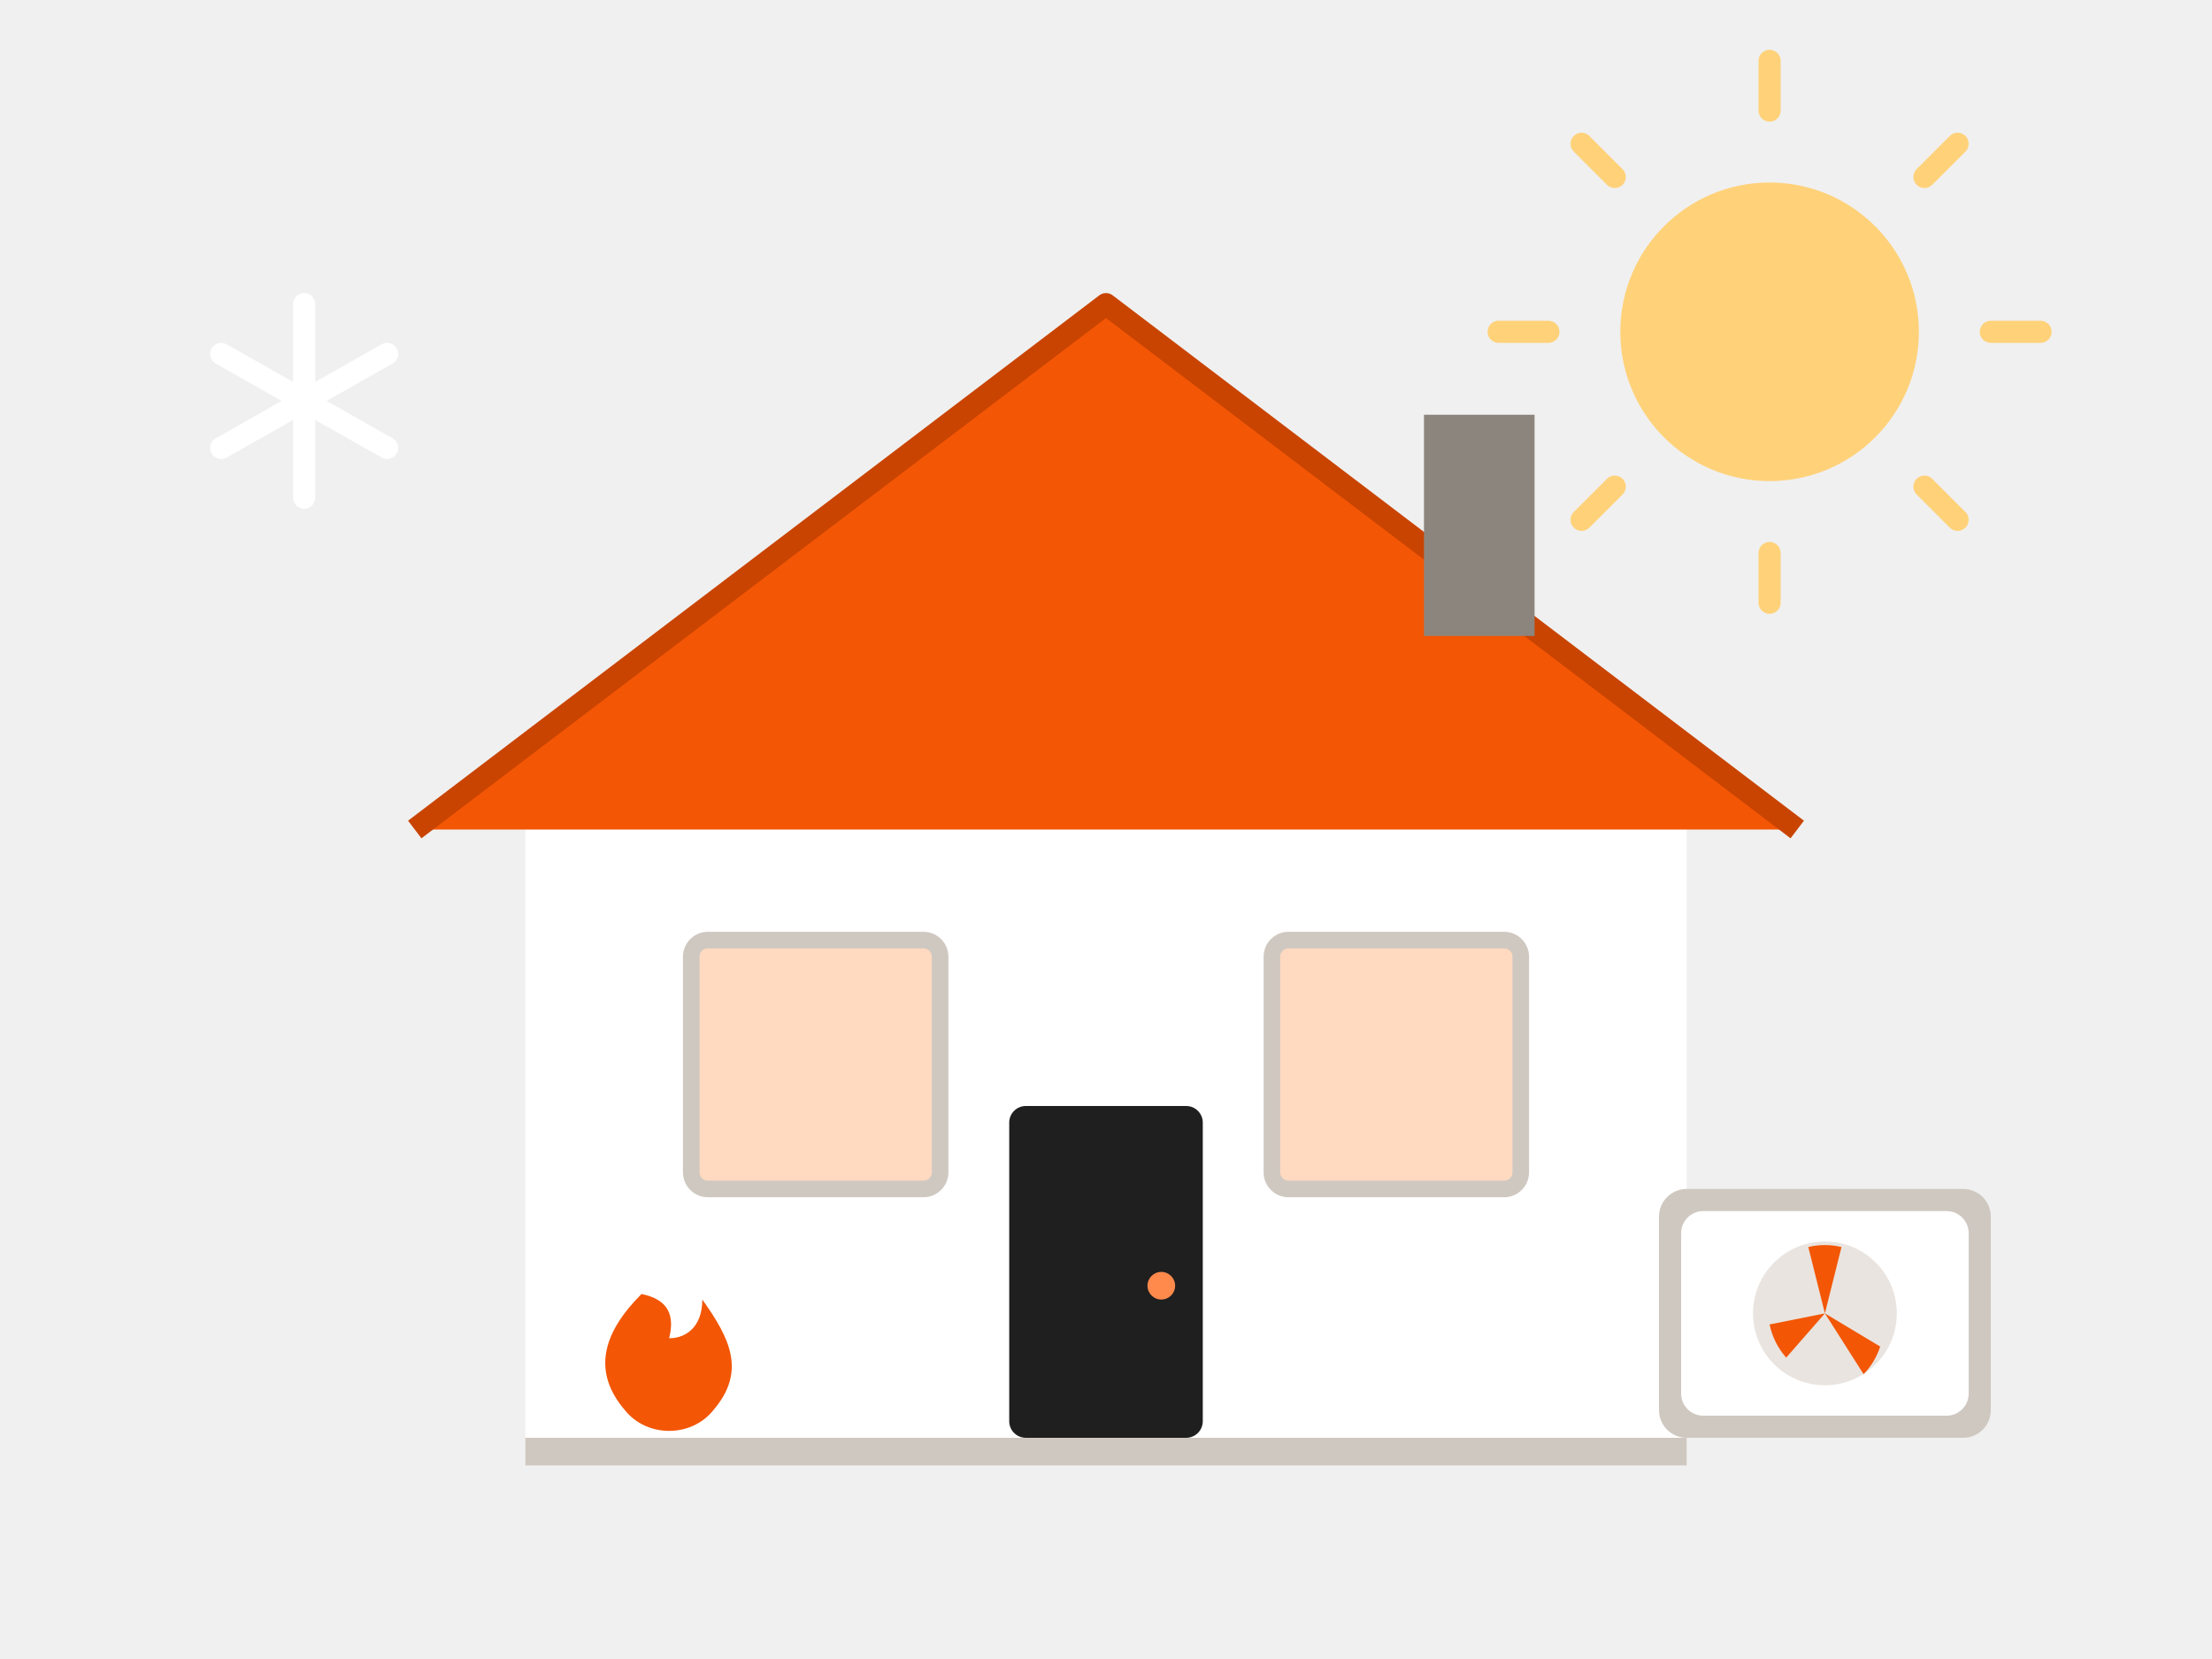
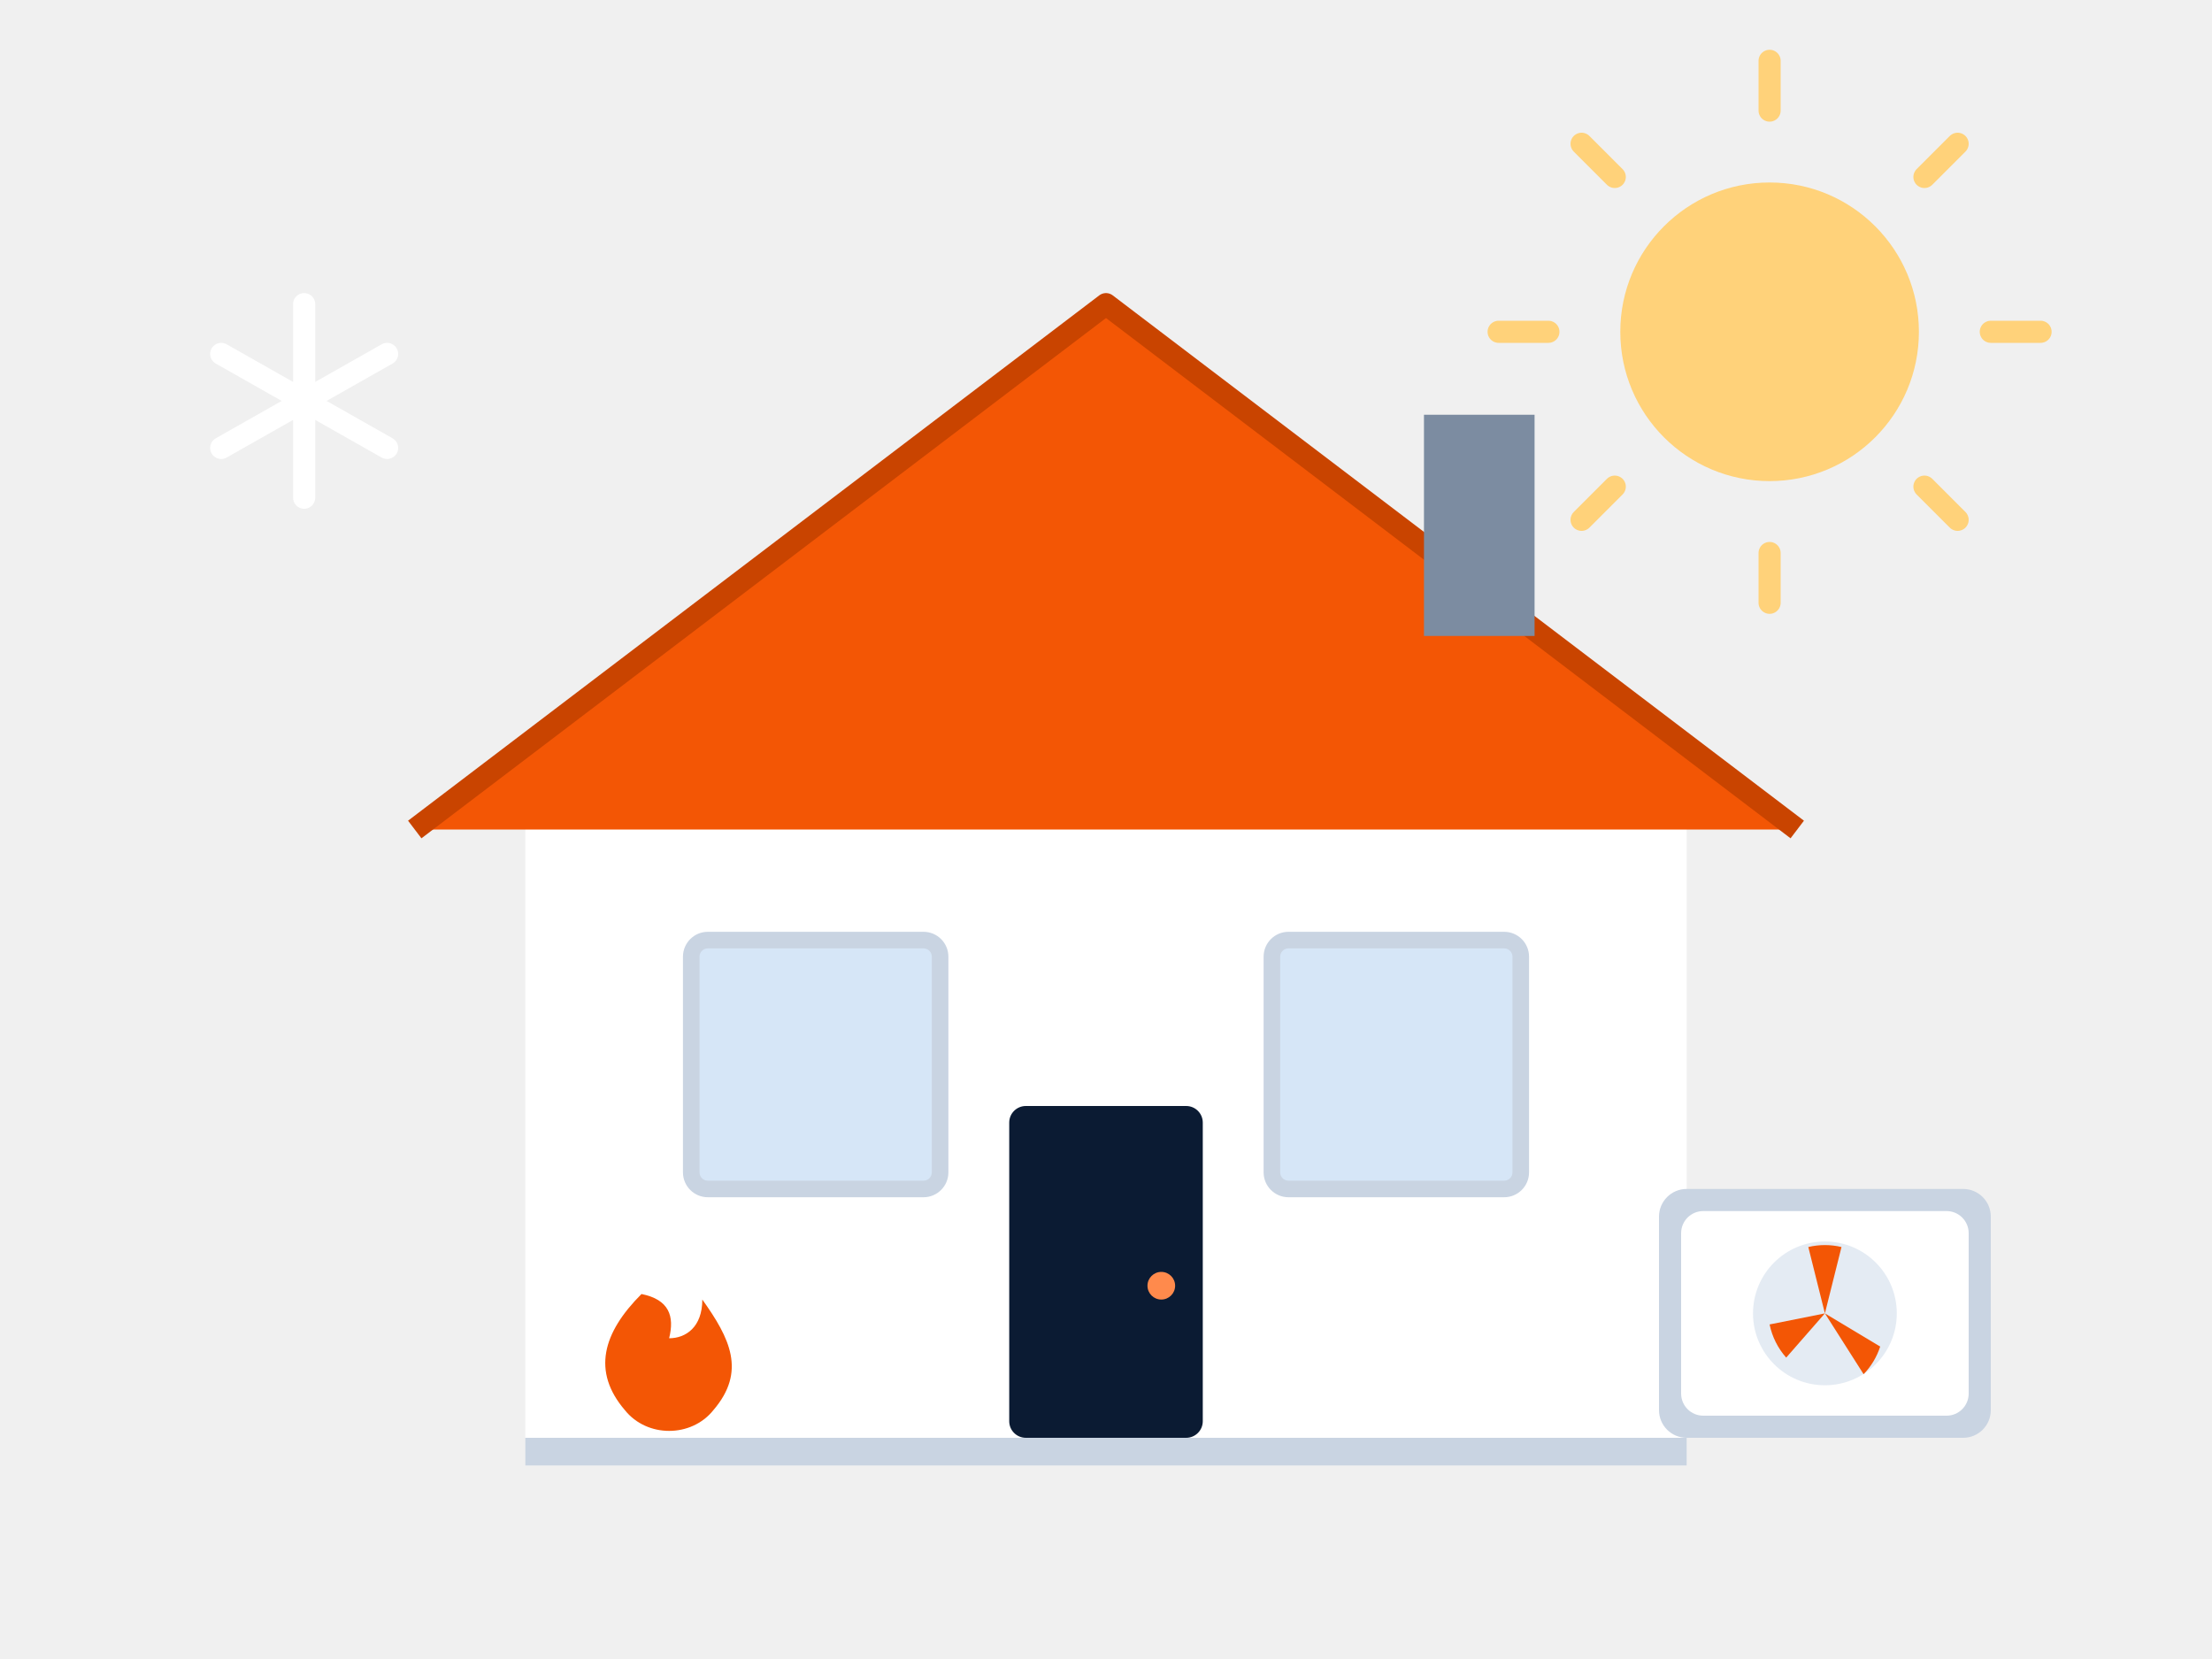
<svg xmlns="http://www.w3.org/2000/svg" style="background:transparent" viewBox="0 0 800 600" role="img" aria-label="Home heating and cooling illustration">
  <circle cx="640" cy="120" r="54" fill="#FFD27A" />
  <g stroke="#FFD27A" stroke-width="8" stroke-linecap="round">
    <path d="M720 120L738 120" />
    <path d="M696 176L708 188" />
    <path d="M640 200L640 218" />
    <path d="M584 176L572 188" />
    <path d="M560 120L542 120" />
    <path d="M584 64L572 52" />
    <path d="M640 40L640 22" />
    <path d="M696 64L708 52" />
  </g>
  <g stroke="#fff" stroke-width="8" stroke-linecap="round" fill="none">
    <path d="M110 110v70M80 128l60 34M80 162l60-34" />
  </g>
  <rect x="190" y="290" width="420" height="230" fill="#FFFFFF" />
  <path d="M150 300L400 110L650 300Z" fill="#F35605" />
  <path d="M150 300L400 110L650 300" fill="none" stroke="#C94400" stroke-width="8" stroke-linejoin="round" />
-   <rect x="250" y="340" width="90" height="90" rx="6" fill="#FFD9C0" stroke="#CFC8C1" stroke-width="6" />
-   <rect x="460" y="340" width="90" height="90" rx="6" fill="#FFD9C0" stroke="#CFC8C1" stroke-width="6" />
-   <rect x="365" y="400" width="70" height="120" rx="6" fill="#1F1F1F" />
+   <rect x="250" y="340" width="90" height="90" rx="6" fill="#D6E6F7" stroke="#C9D4E2" stroke-width="6" />
+   <rect x="460" y="340" width="90" height="90" rx="6" fill="#D6E6F7" stroke="#C9D4E2" stroke-width="6" />
+   <rect x="365" y="400" width="70" height="120" rx="6" fill="#0B1B33" />
  <circle cx="420" cy="465" r="5" fill="#FF8A4C" />
-   <rect x="515" y="150" width="40" height="80" fill="#8C857E" />
-   <rect x="190" y="520" width="420" height="10" fill="#CFC8C1" />
+   <rect x="515" y="150" width="40" height="80" fill="#7C8CA1" />
+   <rect x="190" y="520" width="420" height="10" fill="#C9D4E2" />
  <circle cx="300" cy="260" r="0" />
-   <rect x="600" y="430" width="120" height="90" rx="10" fill="#CFC8C1" />
+   <rect x="600" y="430" width="120" height="90" rx="10" fill="#C9D4E2" />
  <rect x="608" y="438" width="104" height="74" rx="8" fill="#FFFFFF" />
-   <circle cx="660" cy="475" r="26" fill="#E9E4DF" />
+   <circle cx="660" cy="475" r="26" fill="#E4EBF3" />
  <g fill="#F35605">
    <path d="M660 475l-6-24a26 26 0 0 1 12 0z" />
    <path d="M660 475l20 12a26 26 0 0 1-6 10z" />
    <path d="M660 475l-14 16a26 26 0 0 1-6-12z" />
  </g>
  <path d="M232 468c-14 14-18 28-6 42 8 10 24 10 32 0 12-14 6-26-4-40 0 10-6 14-12 14 2-8 0-14-10-16z" fill="#F35605" />
</svg>
